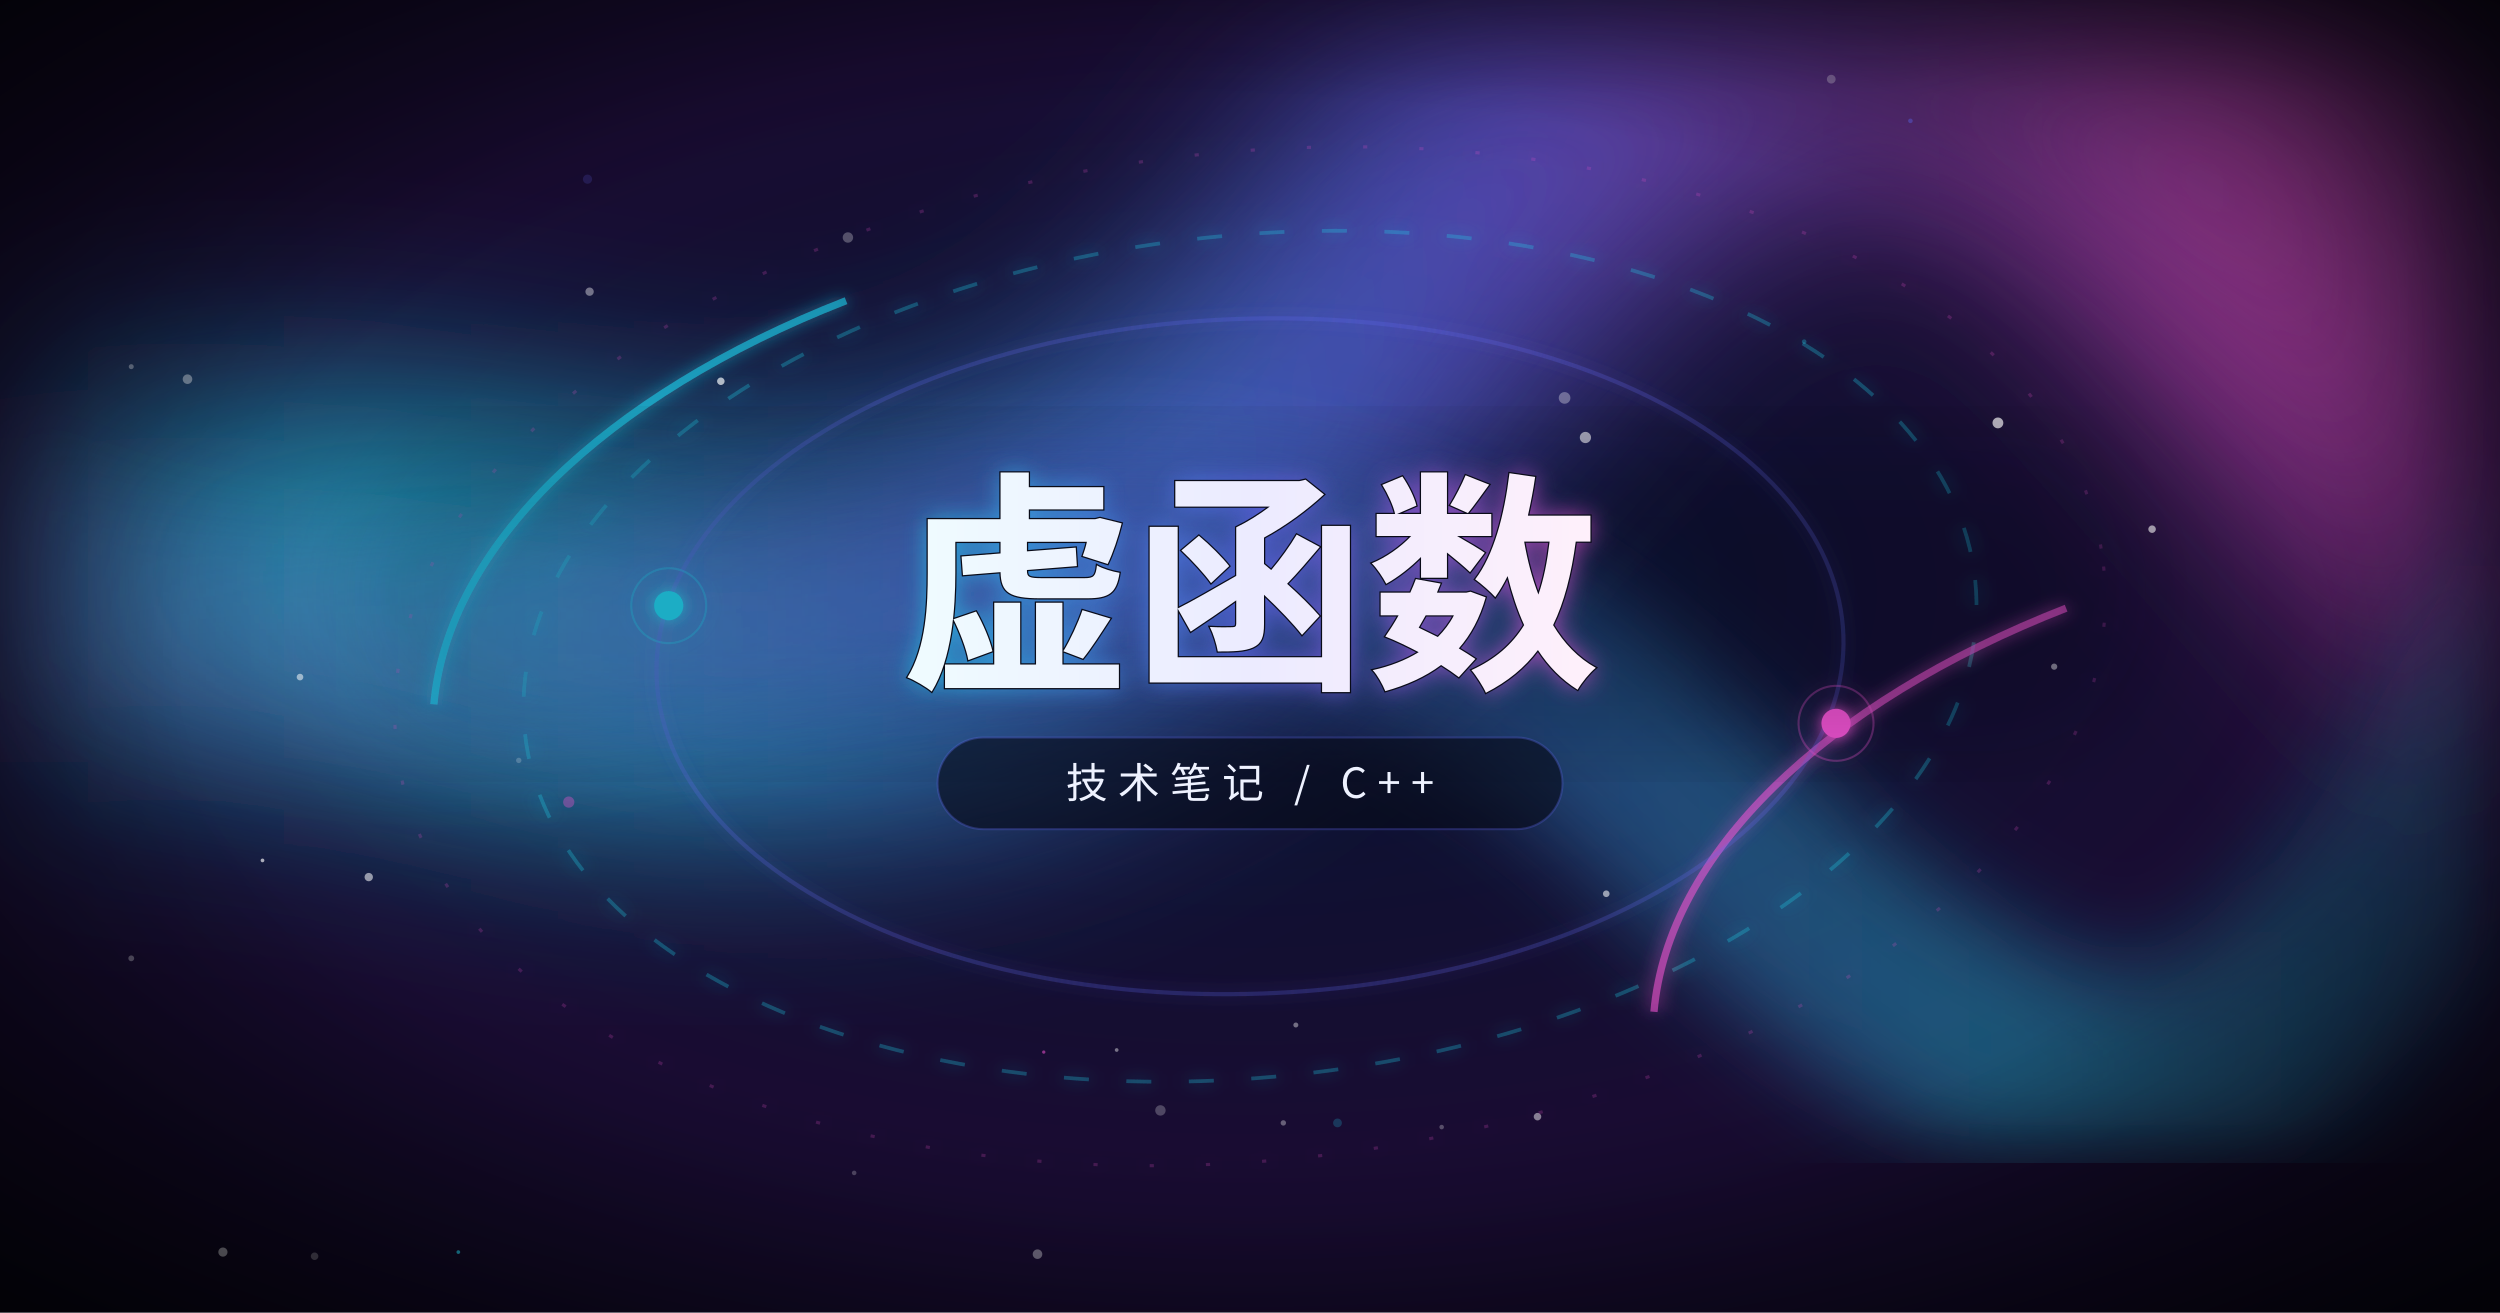
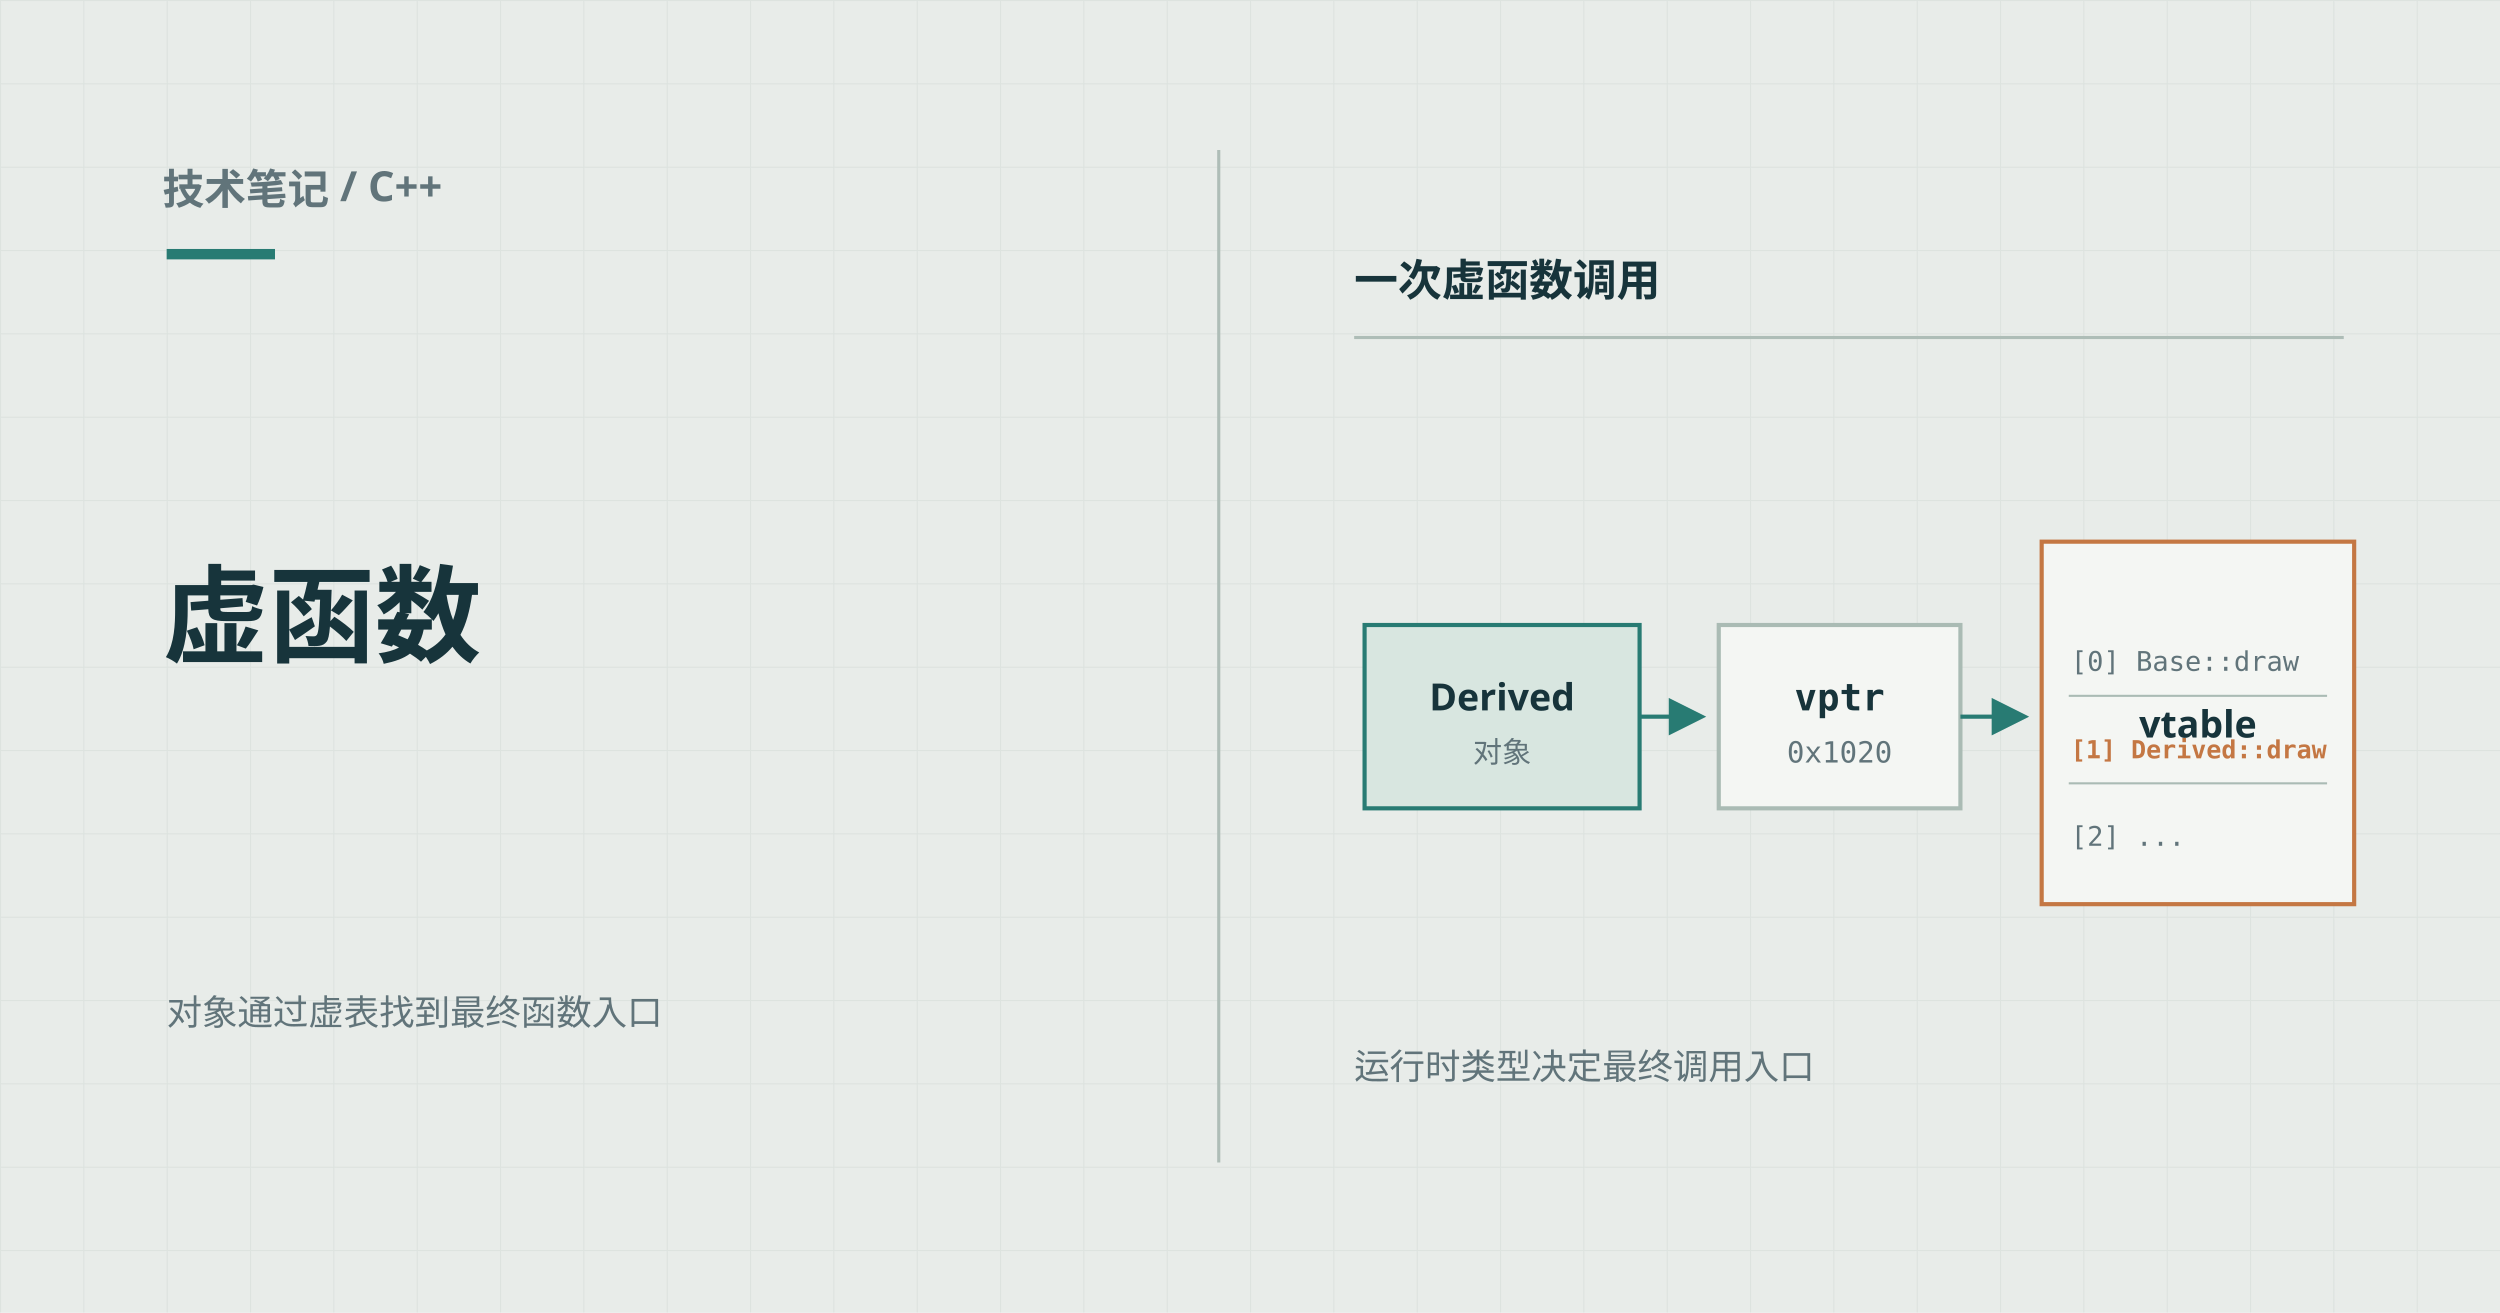
- <svg xmlns="http://www.w3.org/2000/svg" width="1200" height="630" viewBox="0 0 1200 630">
+ <svg xmlns="http://www.w3.org/2000/svg" width="1200" height="630" viewBox="0 0 1200 630" role="img" aria-labelledby="coverTitle coverDesc">
  <defs>
-     <radialGradient id="bg" cx="50%" cy="45%" r="82%">
-       <stop stop-color="#07142f" />
-       <stop offset=".52" stop-color="#190c32" />
-       <stop offset="1" stop-color="#02030a" />
-     </radialGradient>
-     <linearGradient id="auroraA" x1="0" y1="0" x2="1" y2="0">
-       <stop stop-color="#22d3ee" stop-opacity="0" />
-       <stop offset=".25" stop-color="#22d3ee" stop-opacity=".82" />
-       <stop offset=".56" stop-color="#6366f1" stop-opacity=".70" />
-       <stop offset=".82" stop-color="#f052d1" stop-opacity=".72" />
-       <stop offset="1" stop-color="#f052d1" stop-opacity="0" />
-     </linearGradient>
-     <linearGradient id="auroraB" x1="0" y1="0" x2="1" y2="0">
-       <stop stop-color="#f052d1" stop-opacity="0" />
-       <stop offset=".42" stop-color="#6366f1" stop-opacity=".56" />
-       <stop offset=".75" stop-color="#22d3ee" stop-opacity=".58" />
-       <stop offset="1" stop-color="#22d3ee" stop-opacity="0" />
-     </linearGradient>
-     <linearGradient id="neonGradient" x1="0" y1="0" x2="1" y2="0">
-       <stop stop-color="#22d3ee" />
-       <stop offset=".5" stop-color="#6366f1" />
-       <stop offset="1" stop-color="#f052d1" />
-     </linearGradient>
-     <linearGradient id="titleGradient" x1="0" y1="0" x2="1" y2="0">
-       <stop stop-color="#effcff" />
-       <stop offset=".5" stop-color="#ecebff" />
-       <stop offset="1" stop-color="#fff0fb" />
-     </linearGradient>
-     <linearGradient id="prismGradient" x1="0" y1="0" x2="1" y2="1">
-       <stop stop-color="#22d3ee" stop-opacity=".48" />
-       <stop offset=".5" stop-color="#6366f1" stop-opacity=".10" />
-       <stop offset="1" stop-color="#f052d1" stop-opacity=".44" />
-     </linearGradient>
-     <linearGradient id="glassGradient" x1="0" y1="0" x2="1" y2="1">
-       <stop stop-color="#fff" stop-opacity=".13" />
-       <stop offset=".48" stop-color="#fff" stop-opacity=".035" />
-       <stop offset="1" stop-color="#6366f1" stop-opacity=".12" />
-     </linearGradient>
-     <filter id="blur48">
-       <feGaussianBlur stdDeviation="48" />
-     </filter>
-     <filter id="blur22">
-       <feGaussianBlur stdDeviation="22" />
-     </filter>
-     <filter id="lineGlow">
-       <feGaussianBlur stdDeviation="4" result="b" />
-       <feMerge>
-         <feMergeNode in="b" />
-         <feMergeNode in="SourceGraphic" />
-       </feMerge>
-     </filter>
-     <filter id="softGlow">
-       <feGaussianBlur stdDeviation="3" result="b" />
-       <feMerge>
-         <feMergeNode in="b" />
-         <feMergeNode in="SourceGraphic" />
-       </feMerge>
-     </filter>
-     <filter id="titleGlow" x="-30%" y="-50%" width="160%" height="200%">
-       <feGaussianBlur stdDeviation="6" />
-     </filter>
-     <radialGradient id="vignette" cx="50%" cy="50%" r="73%">
-       <stop offset=".58" stop-color="#000" stop-opacity="0" />
-       <stop offset="1" stop-color="#000" stop-opacity=".70" />
-     </radialGradient>
+     <pattern id="grid" width="40" height="40" patternUnits="userSpaceOnUse">
+       <path d="M40 0H0V40" fill="none" stroke="#AEBDB7" stroke-width="1" opacity=".20" />
+     </pattern>
+     <marker id="tealArrow" markerWidth="9" markerHeight="9" refX="7" refY="4.5" orient="auto">
+       <path d="M0 0L9 4.5L0 9Z" fill="#287B73" />
+     </marker>
+     <marker id="orangeArrow" markerWidth="9" markerHeight="9" refX="7" refY="4.5" orient="auto">
+       <path d="M0 0L9 4.5L0 9Z" fill="#C47743" />
+     </marker>
  </defs>
-   <rect width="1200" height="630" fill="url(#bg)" />
-   <path d="M-160 408 C100 70 360 520 660 153 S1060 90 1360 446" fill="none" stroke="url(#auroraA)" stroke-width="172" filter="url(#blur48)" opacity=".94" />
-   <path d="M-100 192 C220 500 500 90 800 381 S1110 465 1320 140" fill="none" stroke="url(#auroraB)" stroke-width="105" filter="url(#blur22)" opacity=".64" />
-   <circle cx="642" cy="539" r="2.1" fill="#22d3ee" opacity="0.22" />
-   <circle cx="283" cy="140" r="2.0" fill="#ffffff" opacity="0.40" />
-   <circle cx="63" cy="176" r="1.2" fill="#ffffff" opacity="0.34" />
-   <circle cx="498" cy="602" r="2.3" fill="#ffffff" opacity="0.35" />
-   <circle cx="622" cy="492" r="1.2" fill="#ffffff" opacity="0.40" />
-   <circle cx="501" cy="505" r="0.8" fill="#f052d1" opacity="0.54" />
-   <circle cx="126" cy="413" r="0.9" fill="#ffffff" opacity="0.64" />
-   <circle cx="63" cy="460" r="1.4" fill="#ffffff" opacity="0.29" />
-   <circle cx="90" cy="182" r="2.3" fill="#ffffff" opacity="0.38" />
-   <circle cx="879" cy="38" r="2.1" fill="#ffffff" opacity="0.27" />
-   <circle cx="917" cy="58" r="1.1" fill="#6366f1" opacity="0.51" />
-   <circle cx="249" cy="365" r="1.3" fill="#ffffff" opacity="0.22" />
-   <circle cx="771" cy="429" r="1.6" fill="#ffffff" opacity="0.56" />
-   <circle cx="986" cy="320" r="1.5" fill="#ffffff" opacity="0.47" />
-   <circle cx="616" cy="539" r="1.3" fill="#ffffff" opacity="0.34" />
-   <circle cx="220" cy="601" r="0.9" fill="#22d3ee" opacity="0.66" />
-   <circle cx="107" cy="601" r="2.2" fill="#ffffff" opacity="0.48" />
-   <circle cx="738" cy="536" r="1.8" fill="#ffffff" opacity="0.48" />
-   <circle cx="177" cy="421" r="2.0" fill="#ffffff" opacity="0.55" />
-   <circle cx="410" cy="563" r="1.1" fill="#ffffff" opacity="0.23" />
-   <circle cx="273" cy="385" r="2.7" fill="#f052d1" opacity="0.36" />
-   <circle cx="346" cy="183" r="1.8" fill="#ffffff" opacity="0.67" />
-   <circle cx="407" cy="114" r="2.5" fill="#ffffff" opacity="0.27" />
-   <circle cx="692" cy="541" r="1.1" fill="#ffffff" opacity="0.27" />
-   <circle cx="144" cy="325" r="1.6" fill="#ffffff" opacity="0.53" />
-   <circle cx="282" cy="86" r="2.2" fill="#6366f1" opacity="0.19" />
-   <circle cx="1033" cy="254" r="1.8" fill="#ffffff" opacity="0.60" />
-   <circle cx="536" cy="504" r="0.9" fill="#ffffff" opacity="0.42" />
-   <circle cx="959" cy="203" r="2.6" fill="#ffffff" opacity="0.68" />
-   <circle cx="761" cy="210" r="2.7" fill="#ffffff" opacity="0.59" />
-   <circle cx="866" cy="164" r="1.1" fill="#22d3ee" opacity="0.30" />
-   <circle cx="151" cy="603" r="1.8" fill="#ffffff" opacity="0.26" />
-   <circle cx="557" cy="533" r="2.5" fill="#ffffff" opacity="0.24" />
-   <circle cx="751" cy="191" r="2.8" fill="#ffffff" opacity="0.32" />
-   <g transform="translate(600 315) rotate(-6)" fill="none" filter="url(#lineGlow)">
-     <ellipse rx="350" ry="202" stroke="#22d3ee" stroke-opacity=".28" stroke-width="1.8" stroke-dasharray="12 18" />
-     <ellipse rx="412" ry="242" stroke="#f052d1" stroke-opacity=".20" stroke-width="1.5" stroke-dasharray="2 25" />
-     <path d="M-392 -18 A395 218 0 0 1 -175 -190" stroke="#22d3ee" stroke-width="3.5" opacity=".58" />
-     <path d="M175 190 A395 218 0 0 1 392 18" stroke="#f052d1" stroke-width="3.5" opacity=".58" />
-   </g>
-   <g transform="translate(600 315) rotate(-2)" fill="none" filter="url(#lineGlow)">
-     <ellipse rx="285" ry="162" stroke="#6366f1" stroke-width="2" stroke-opacity=".24" />
-     <circle cx="-278" cy="-34" r="7" fill="#22d3ee" stroke="none" />
-     <circle cx="280" cy="42" r="7" fill="#f052d1" stroke="none" />
-     <circle cx="-278" cy="-34" r="18" stroke="#22d3ee" stroke-opacity=".32" />
-     <circle cx="280" cy="42" r="18" stroke="#f052d1" stroke-opacity=".32" />
-   </g>
-   <rect x="170" y="210" width="860" height="150" rx="75" fill="#02040c" opacity=".18" filter="url(#blur22)" />
-   <text x="600" y="322" font-family="'PingFang SC','Microsoft YaHei','Noto Sans CJK SC',sans-serif" font-size="112" font-weight="900" fill="url(#neonGradient)" opacity=".72" text-anchor="middle" filter="url(#titleGlow)">虚函数</text>
-   <text x="600" y="322" font-family="'PingFang SC','Microsoft YaHei','Noto Sans CJK SC',sans-serif" font-size="112" font-weight="900" fill="url(#titleGradient)" stroke="#090b18" stroke-width="1.2" paint-order="stroke" text-anchor="middle">虚函数</text>
-   <rect x="450" y="354" width="300" height="44" rx="22" fill="#070a18" opacity=".64" stroke="#6366f1" stroke-opacity=".42" />
-   <text x="600" y="383" font-family="'PingFang SC','Microsoft YaHei','Noto Sans CJK SC',sans-serif" font-size="20" fill="#eef2ff" text-anchor="middle" letter-spacing="5">技术笔记 / C++</text>
-   <rect width="1200" height="630" fill="url(#vignette)" pointer-events="none" />
+   <rect width="1200" height="630" fill="#E8ECE9" />
+   <rect width="1200" height="630" fill="url(#grid)" />
+   <path d="M585 72V558" stroke="#AEBDB7" stroke-width="1.5" />
+   <text x="78" y="98" fill="#61747A" font-family="'Microsoft YaHei','Noto Sans SC',sans-serif" font-size="20" font-weight="600" text-anchor="start">技术笔记 / C++</text>
+   <path d="M80 122H132" stroke="#287B73" stroke-width="5" />
+   <text x="78" y="314.0" fill="#17343B" font-family="'Microsoft YaHei','Noto Sans SC',sans-serif" font-size="51" font-weight="700" text-anchor="start">虚函数</text>
+   <text x="80" y="492" fill="#61747A" font-family="'Microsoft YaHei','Noto Sans SC',sans-serif" font-size="17" font-weight="500" text-anchor="start">对象通过虚表找到最终函数入口</text>
+   <text x="650" y="142" fill="#17343B" font-family="'Microsoft YaHei','Noto Sans SC',sans-serif" font-size="21" font-weight="650" text-anchor="start">一次虚函数调用</text>
+   <path d="M650 162L1125 162" fill="none" stroke="#AEBDB7" stroke-width="1.5" />
+   <rect x="655" y="300" width="132" height="88" fill="#D8E6E0" stroke="#287B73" stroke-width="2" />
+   <text x="721.0" y="341.0" fill="#17343B" font-family="'Microsoft YaHei','Noto Sans SC',sans-serif" font-size="18" font-weight="650" text-anchor="middle">Derived</text>
+   <text x="721.0" y="366.0" fill="#61747A" font-family="'Microsoft YaHei','Noto Sans SC',sans-serif" font-size="14" font-weight="500" text-anchor="middle">对象</text>
+   <rect x="825" y="300" width="116" height="88" fill="#F4F6F3" stroke="#AABBB4" stroke-width="2" />
+   <text x="883.0" y="341.0" fill="#17343B" font-family="Consolas,'Microsoft YaHei',monospace" font-size="18" font-weight="650" text-anchor="middle">vptr</text>
+   <text x="883.0" y="366.0" fill="#61747A" font-family="Consolas,'Microsoft YaHei',monospace" font-size="14" font-weight="500" text-anchor="middle">0x1020</text>
+   <rect x="980" y="260" width="150" height="174" fill="#F4F6F3" stroke="#C47743" stroke-width="2" />
+   <text x="1055.0" y="354.0" fill="#17343B" font-family="'Microsoft YaHei','Noto Sans SC',sans-serif" font-size="18" font-weight="650" text-anchor="middle">vtable</text>
+   <path d="M787 344L815 344" fill="none" stroke="#287B73" stroke-width="2" marker-end="url(#tealArrow)" />
+   <path d="M941 344L970 344" fill="none" stroke="#287B73" stroke-width="2" marker-end="url(#tealArrow)" />
+   <text x="994" y="322" fill="#61747A" font-family="Consolas,'Microsoft YaHei',monospace" font-size="13" font-weight="500" text-anchor="start">[0] Base::draw</text>
+   <path d="M993 334L1117 334" fill="none" stroke="#AABBB4" stroke-width="1" />
+   <text x="994" y="364" fill="#C47743" font-family="Consolas,'Microsoft YaHei',monospace" font-size="12" font-weight="650" text-anchor="start">[1] Derived::draw</text>
+   <path d="M993 376L1117 376" fill="none" stroke="#AABBB4" stroke-width="1" />
+   <text x="994" y="406" fill="#61747A" font-family="Consolas,'Microsoft YaHei',monospace" font-size="13" font-weight="500" text-anchor="start">[2] ...</text>
+   <text x="650" y="518" fill="#61747A" font-family="'Microsoft YaHei','Noto Sans SC',sans-serif" font-size="17" font-weight="500" text-anchor="start">运行时类型决定最终调用入口</text>
</svg>
